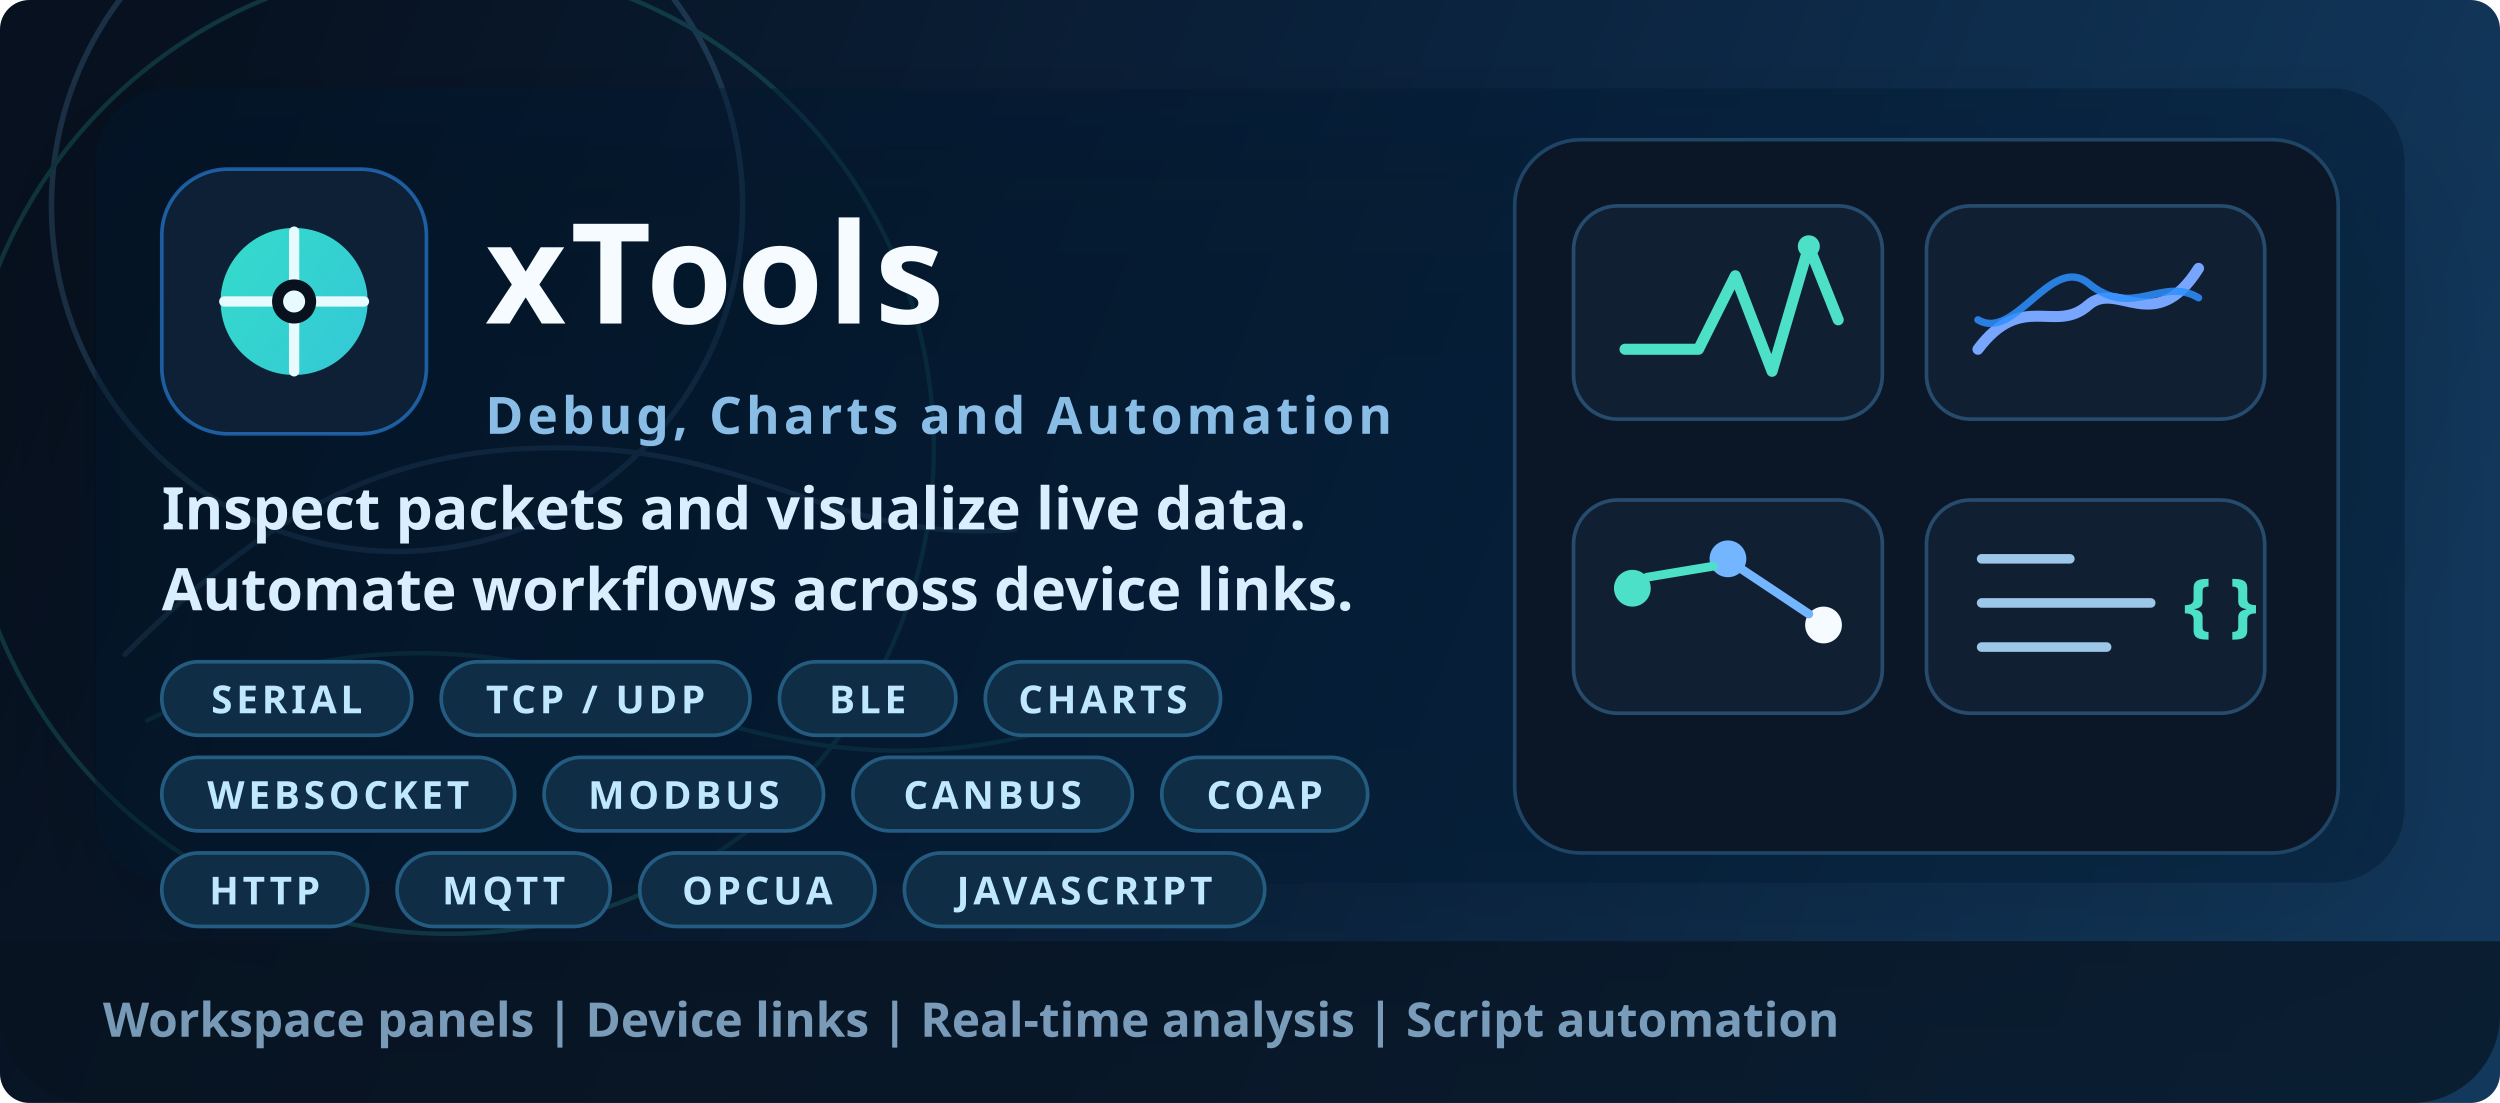
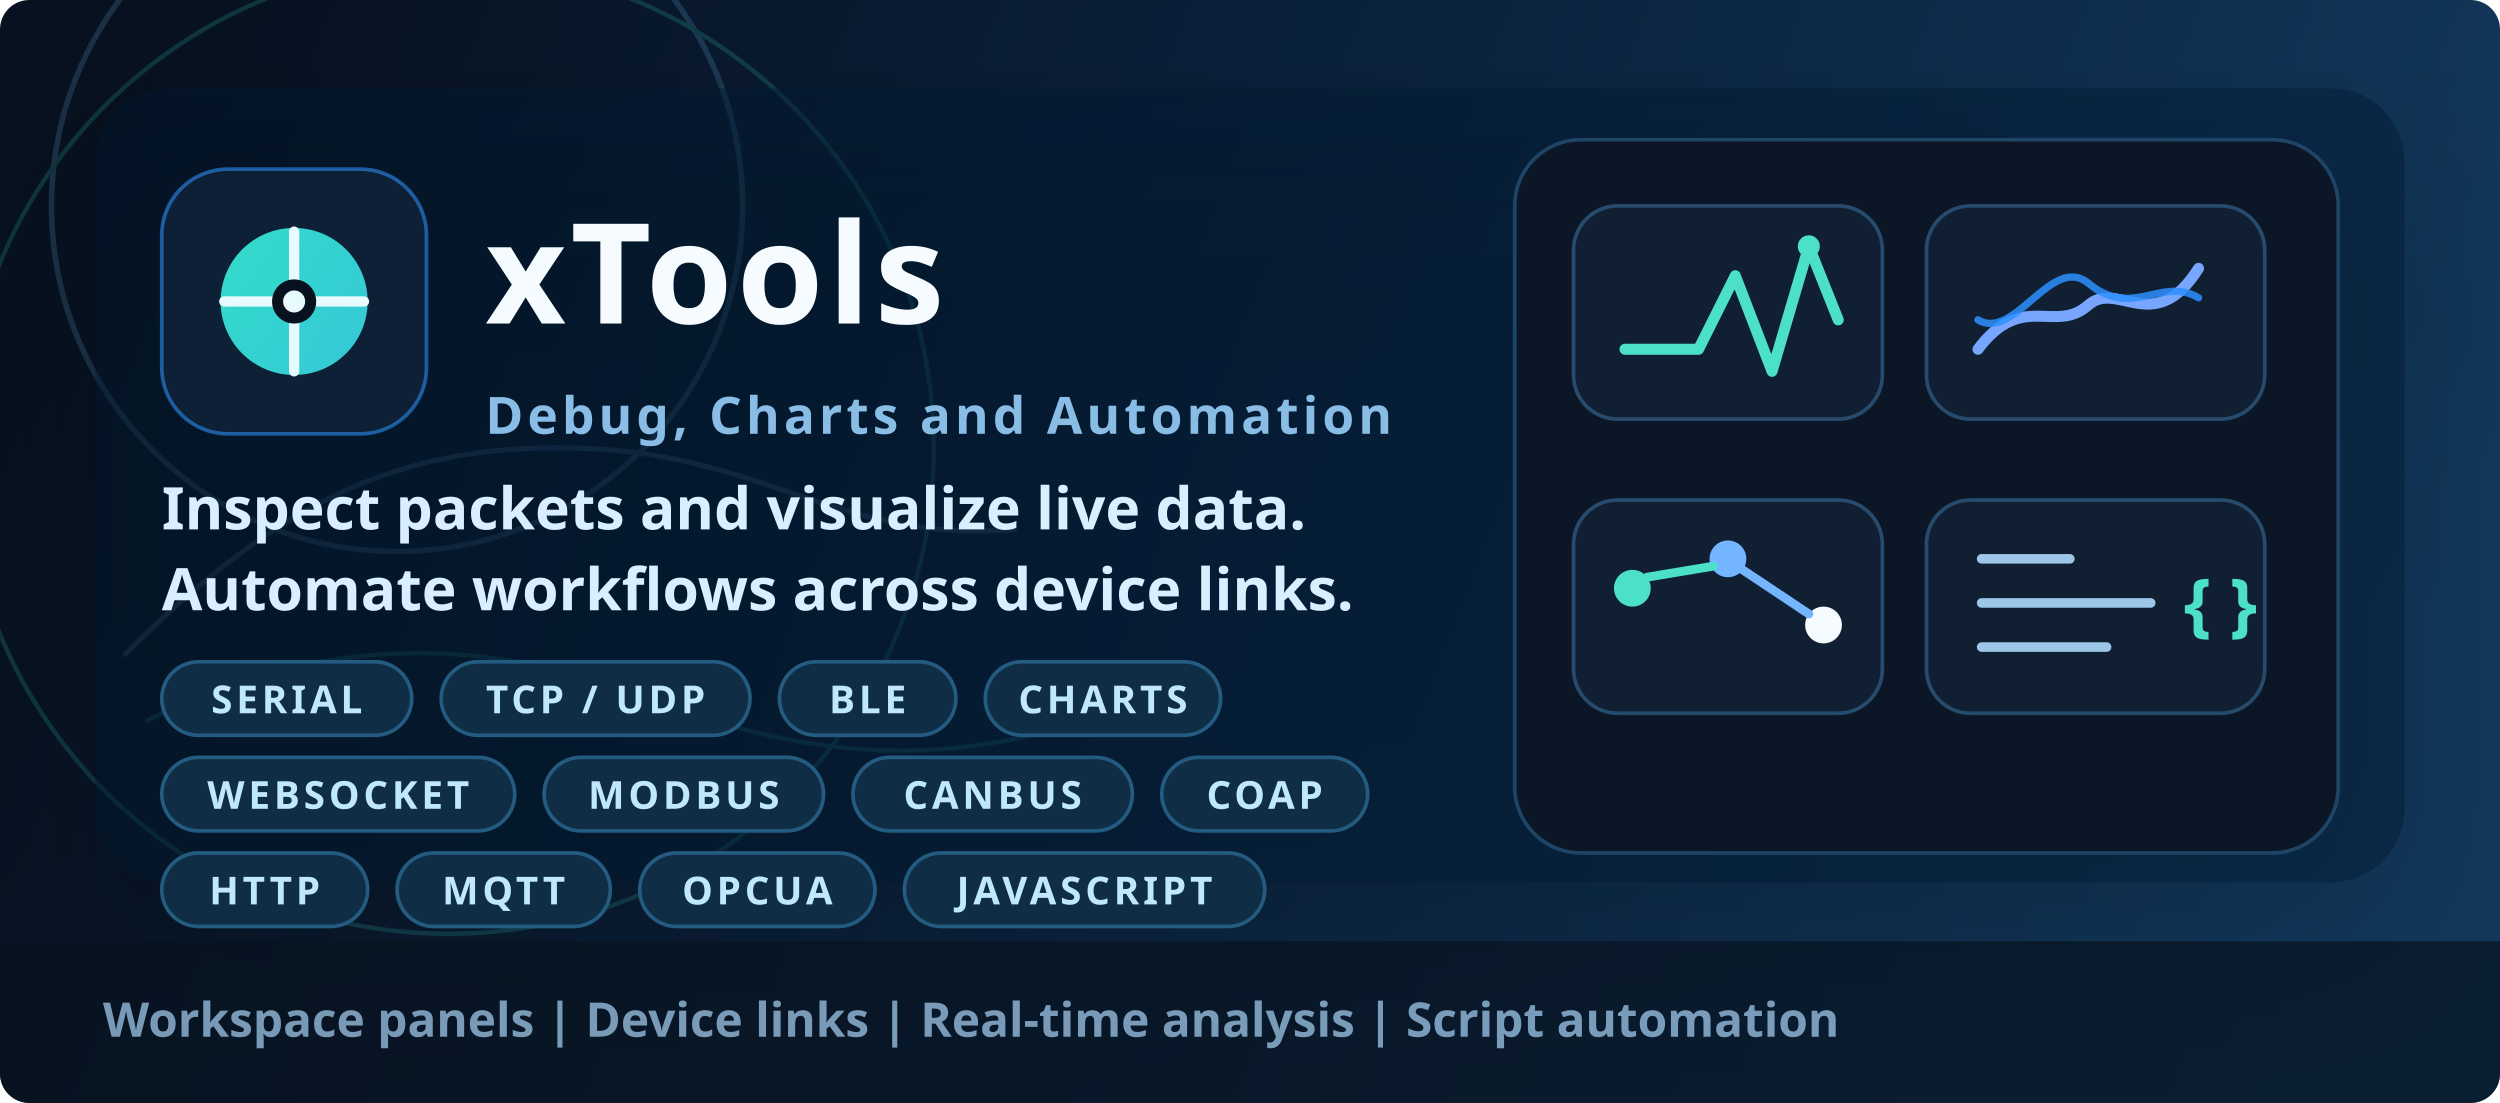
<svg xmlns="http://www.w3.org/2000/svg" width="680" height="300" viewBox="0 0 680 300" fill="none">
  <defs>
    <linearGradient id="bg" x1="36" y1="24" x2="636" y2="252" gradientUnits="userSpaceOnUse">
      <stop stop-color="#07111F" />
      <stop offset="0.55" stop-color="#0B2440" />
      <stop offset="1" stop-color="#12385C" />
    </linearGradient>
    <linearGradient id="accent" x1="48" y1="54" x2="252" y2="186" gradientUnits="userSpaceOnUse">
      <stop stop-color="#35E0C7" />
      <stop offset="1" stop-color="#2F8CFF" />
    </linearGradient>
    <linearGradient id="chart" x1="330" y1="86" x2="512" y2="86" gradientUnits="userSpaceOnUse">
      <stop stop-color="#34D1BF" />
      <stop offset="1" stop-color="#78A6FF" />
    </linearGradient>
    <filter id="shadow" x="0" y="0" width="680" height="300" filterUnits="userSpaceOnUse" color-interpolation-filters="sRGB">
      <feDropShadow dx="0" dy="18" stdDeviation="24" flood-color="#020812" flood-opacity="0.38" />
    </filter>
  </defs>
  <rect width="680" height="300" rx="8" fill="url(#bg)" />
  <g opacity="0.17">
    <circle cx="108" cy="56" r="94" stroke="#7EC7FF" stroke-width="1.5" />
    <circle cx="122" cy="122" r="132" stroke="#35E0C7" stroke-width="1.2" />
    <path d="M34 178C78 134 112 120 160 122C208 124 230 148 276 144" stroke="#7EC7FF" stroke-width="1.4" stroke-linecap="round" />
    <path d="M40 196C88 172 132 174 170 188C208 202 246 212 294 196" stroke="#35E0C7" stroke-width="1.2" stroke-linecap="round" />
  </g>
  <g filter="url(#shadow)">
    <rect x="26" y="24" width="628" height="216" rx="20" fill="#0A1A2D" fill-opacity="0.42" />
  </g>
  <g>
    <rect x="44" y="46" width="72" height="72" rx="18" fill="#0E2036" stroke="#2E96FF" stroke-opacity="0.55" />
    <circle cx="80" cy="82" r="20" fill="url(#accent)" />
    <path d="M80 63V101" stroke="#E7FBFF" stroke-width="2.8" stroke-linecap="round" />
    <path d="M61 82H99" stroke="#E7FBFF" stroke-width="2.8" stroke-linecap="round" />
    <circle cx="80" cy="82" r="6" fill="#08111E" />
    <circle cx="80" cy="82" r="3" fill="#E7FBFF" />
  </g>
  <text x="132" y="88" fill="#F5FBFF" font-family="Segoe UI, Microsoft YaHei, sans-serif" font-size="38" font-weight="700" letter-spacing="1.2">xTools</text>
  <text x="132" y="118" fill="#89BDE6" font-family="Segoe UI, Microsoft YaHei, sans-serif" font-size="14" font-weight="600" letter-spacing="1.1">Debug, Charts and Automation</text>
  <text x="44" y="144" fill="#D9EEFF" font-family="Segoe UI, Microsoft YaHei, sans-serif" font-size="16" font-weight="600">
    <tspan x="44" dy="0">Inspect packets and visualize live data.</tspan>
    <tspan x="44" dy="22">Automate workflows across device links.</tspan>
  </text>
  <g font-family="Segoe UI, Microsoft YaHei, sans-serif" font-size="10.5" font-weight="700" letter-spacing="1.05">
    <rect x="44" y="180" width="68" height="20" rx="10" fill="#0F2D45" stroke="#245B80" />
    <text x="78" y="194" fill="#BFE8FF" text-anchor="middle">SERIAL</text>
    <rect x="120" y="180" width="84" height="20" rx="10" fill="#0F2D45" stroke="#245B80" />
    <text x="162" y="194" fill="#BFE8FF" text-anchor="middle">TCP / UDP</text>
    <rect x="212" y="180" width="48" height="20" rx="10" fill="#0F2D45" stroke="#245B80" />
    <text x="236" y="194" fill="#BFE8FF" text-anchor="middle">BLE</text>
    <rect x="268" y="180" width="64" height="20" rx="10" fill="#0F2D45" stroke="#245B80" />
    <text x="300" y="194" fill="#BFE8FF" text-anchor="middle">CHARTS</text>
    <rect x="44" y="206" width="96" height="20" rx="10" fill="#0F2D45" stroke="#245B80" />
    <text x="92" y="220" fill="#BFE8FF" text-anchor="middle">WEBSOCKET</text>
    <rect x="148" y="206" width="76" height="20" rx="10" fill="#0F2D45" stroke="#245B80" />
    <text x="186" y="220" fill="#BFE8FF" text-anchor="middle">MODBUS</text>
    <rect x="232" y="206" width="76" height="20" rx="10" fill="#0F2D45" stroke="#245B80" />
    <text x="270" y="220" fill="#BFE8FF" text-anchor="middle">CANBUS</text>
    <rect x="316" y="206" width="56" height="20" rx="10" fill="#0F2D45" stroke="#245B80" />
    <text x="344" y="220" fill="#BFE8FF" text-anchor="middle">COAP</text>
    <rect x="44" y="232" width="56" height="20" rx="10" fill="#0F2D45" stroke="#245B80" />
    <text x="72" y="246" fill="#BFE8FF" text-anchor="middle">HTTP</text>
    <rect x="108" y="232" width="58" height="20" rx="10" fill="#0F2D45" stroke="#245B80" />
    <text x="137" y="246" fill="#BFE8FF" text-anchor="middle">MQTT</text>
    <rect x="174" y="232" width="64" height="20" rx="10" fill="#0F2D45" stroke="#245B80" />
    <text x="206" y="246" fill="#BFE8FF" text-anchor="middle">OPCUA</text>
    <rect x="246" y="232" width="98" height="20" rx="10" fill="#0F2D45" stroke="#245B80" />
    <text x="295" y="246" fill="#BFE8FF" text-anchor="middle">JAVASCRIPT</text>
  </g>
  <g>
    <rect x="412" y="38" width="224" height="194" rx="18" fill="#0B1626" stroke="#1E4466" />
    <rect x="428" y="56" width="84" height="58" rx="12" fill="#101F32" stroke="#274B6D" />
    <path d="M442 95H462L472 75L482 101L492 67L500 87" stroke="#4DE0C9" stroke-width="3" stroke-linecap="round" stroke-linejoin="round" />
    <circle cx="492" cy="67" r="3" fill="#4DE0C9" />
    <rect x="524" y="56" width="92" height="58" rx="12" fill="#101F32" stroke="#274B6D" />
    <path d="M538 95C550 79 559 91 568 83C576 76 586 92 598 73" stroke="url(#chart)" stroke-width="3" stroke-linecap="round" />
    <path d="M538 87C548 93 558 69 568 77C580 87 588 75 598 81" stroke="#2D8FFF" stroke-width="2" stroke-linecap="round" opacity="0.85" />
    <rect x="428" y="136" width="84" height="58" rx="12" fill="#101F32" stroke="#274B6D" />
    <circle cx="444" cy="160" r="5" fill="#4DE0C9" />
    <circle cx="470" cy="152" r="5" fill="#73B5FF" />
    <circle cx="496" cy="170" r="5" fill="#F5FBFF" />
    <path d="M448 157L466 154" stroke="#4DE0C9" stroke-width="2.4" stroke-linecap="round" />
    <path d="M474 155L492 167" stroke="#73B5FF" stroke-width="2.4" stroke-linecap="round" />
    <rect x="524" y="136" width="92" height="58" rx="12" fill="#101F32" stroke="#274B6D" />
    <path d="M539 152H563" stroke="#9DC7E9" stroke-width="2.6" stroke-linecap="round" />
    <path d="M539 164H585" stroke="#9DC7E9" stroke-width="2.6" stroke-linecap="round" />
    <path d="M539 176H573" stroke="#9DC7E9" stroke-width="2.6" stroke-linecap="round" />
    <text x="594" y="171" fill="#4DE0C9" font-family="Consolas, Segoe UI, monospace" font-size="19" font-weight="700">{
      }</text>
  </g>
  <g opacity="0.9">
-     <path d="M0 256H680V276C680 289.255 669.255 300 656 300H24C10.745 300 0 289.255 0 276V256Z" fill="#07121F" fill-opacity="0.78" />
+     <path d="M0 256H680V292C680 296.418 676.418 300 672 300H8C3.582 300 0 296.418 0 292V256Z" fill="#07121F" fill-opacity="0.78" />
    <text x="28" y="282" fill="#85A8C6" font-family="Segoe UI, Microsoft YaHei, sans-serif" font-size="13" font-weight="600">Workspace panels | Device links | Real-time analysis | Script automation</text>
  </g>
</svg>
